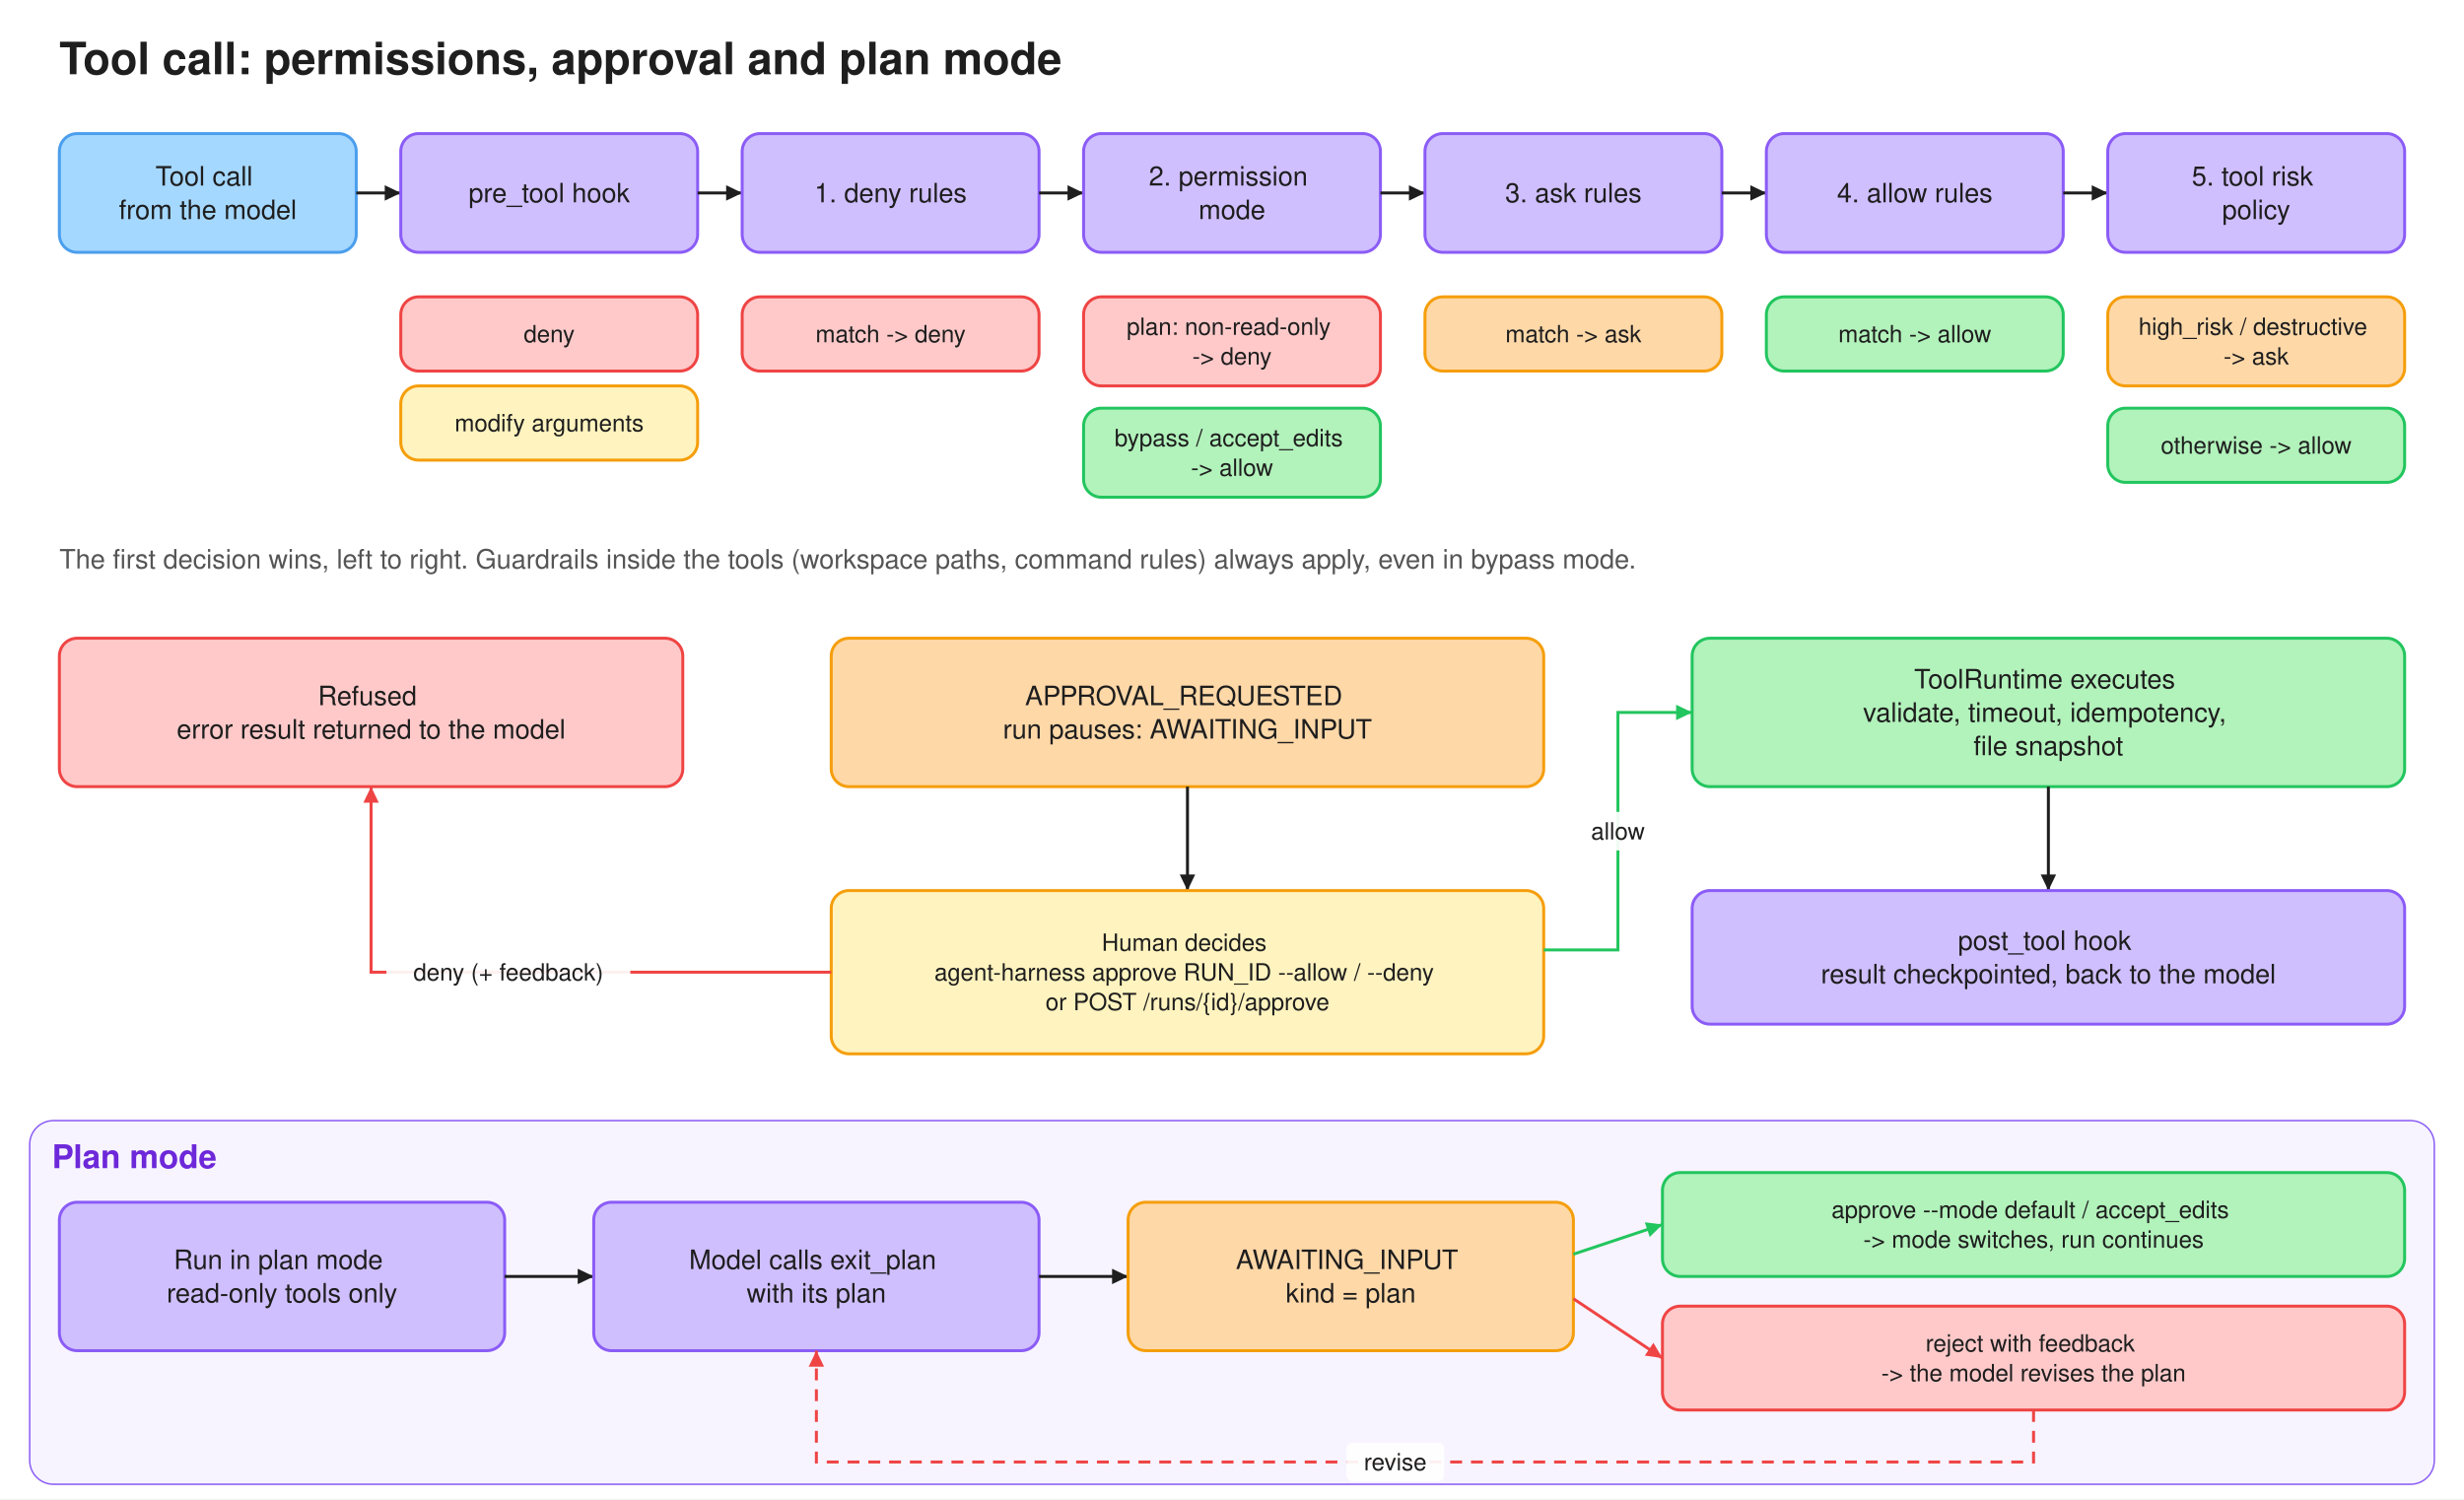
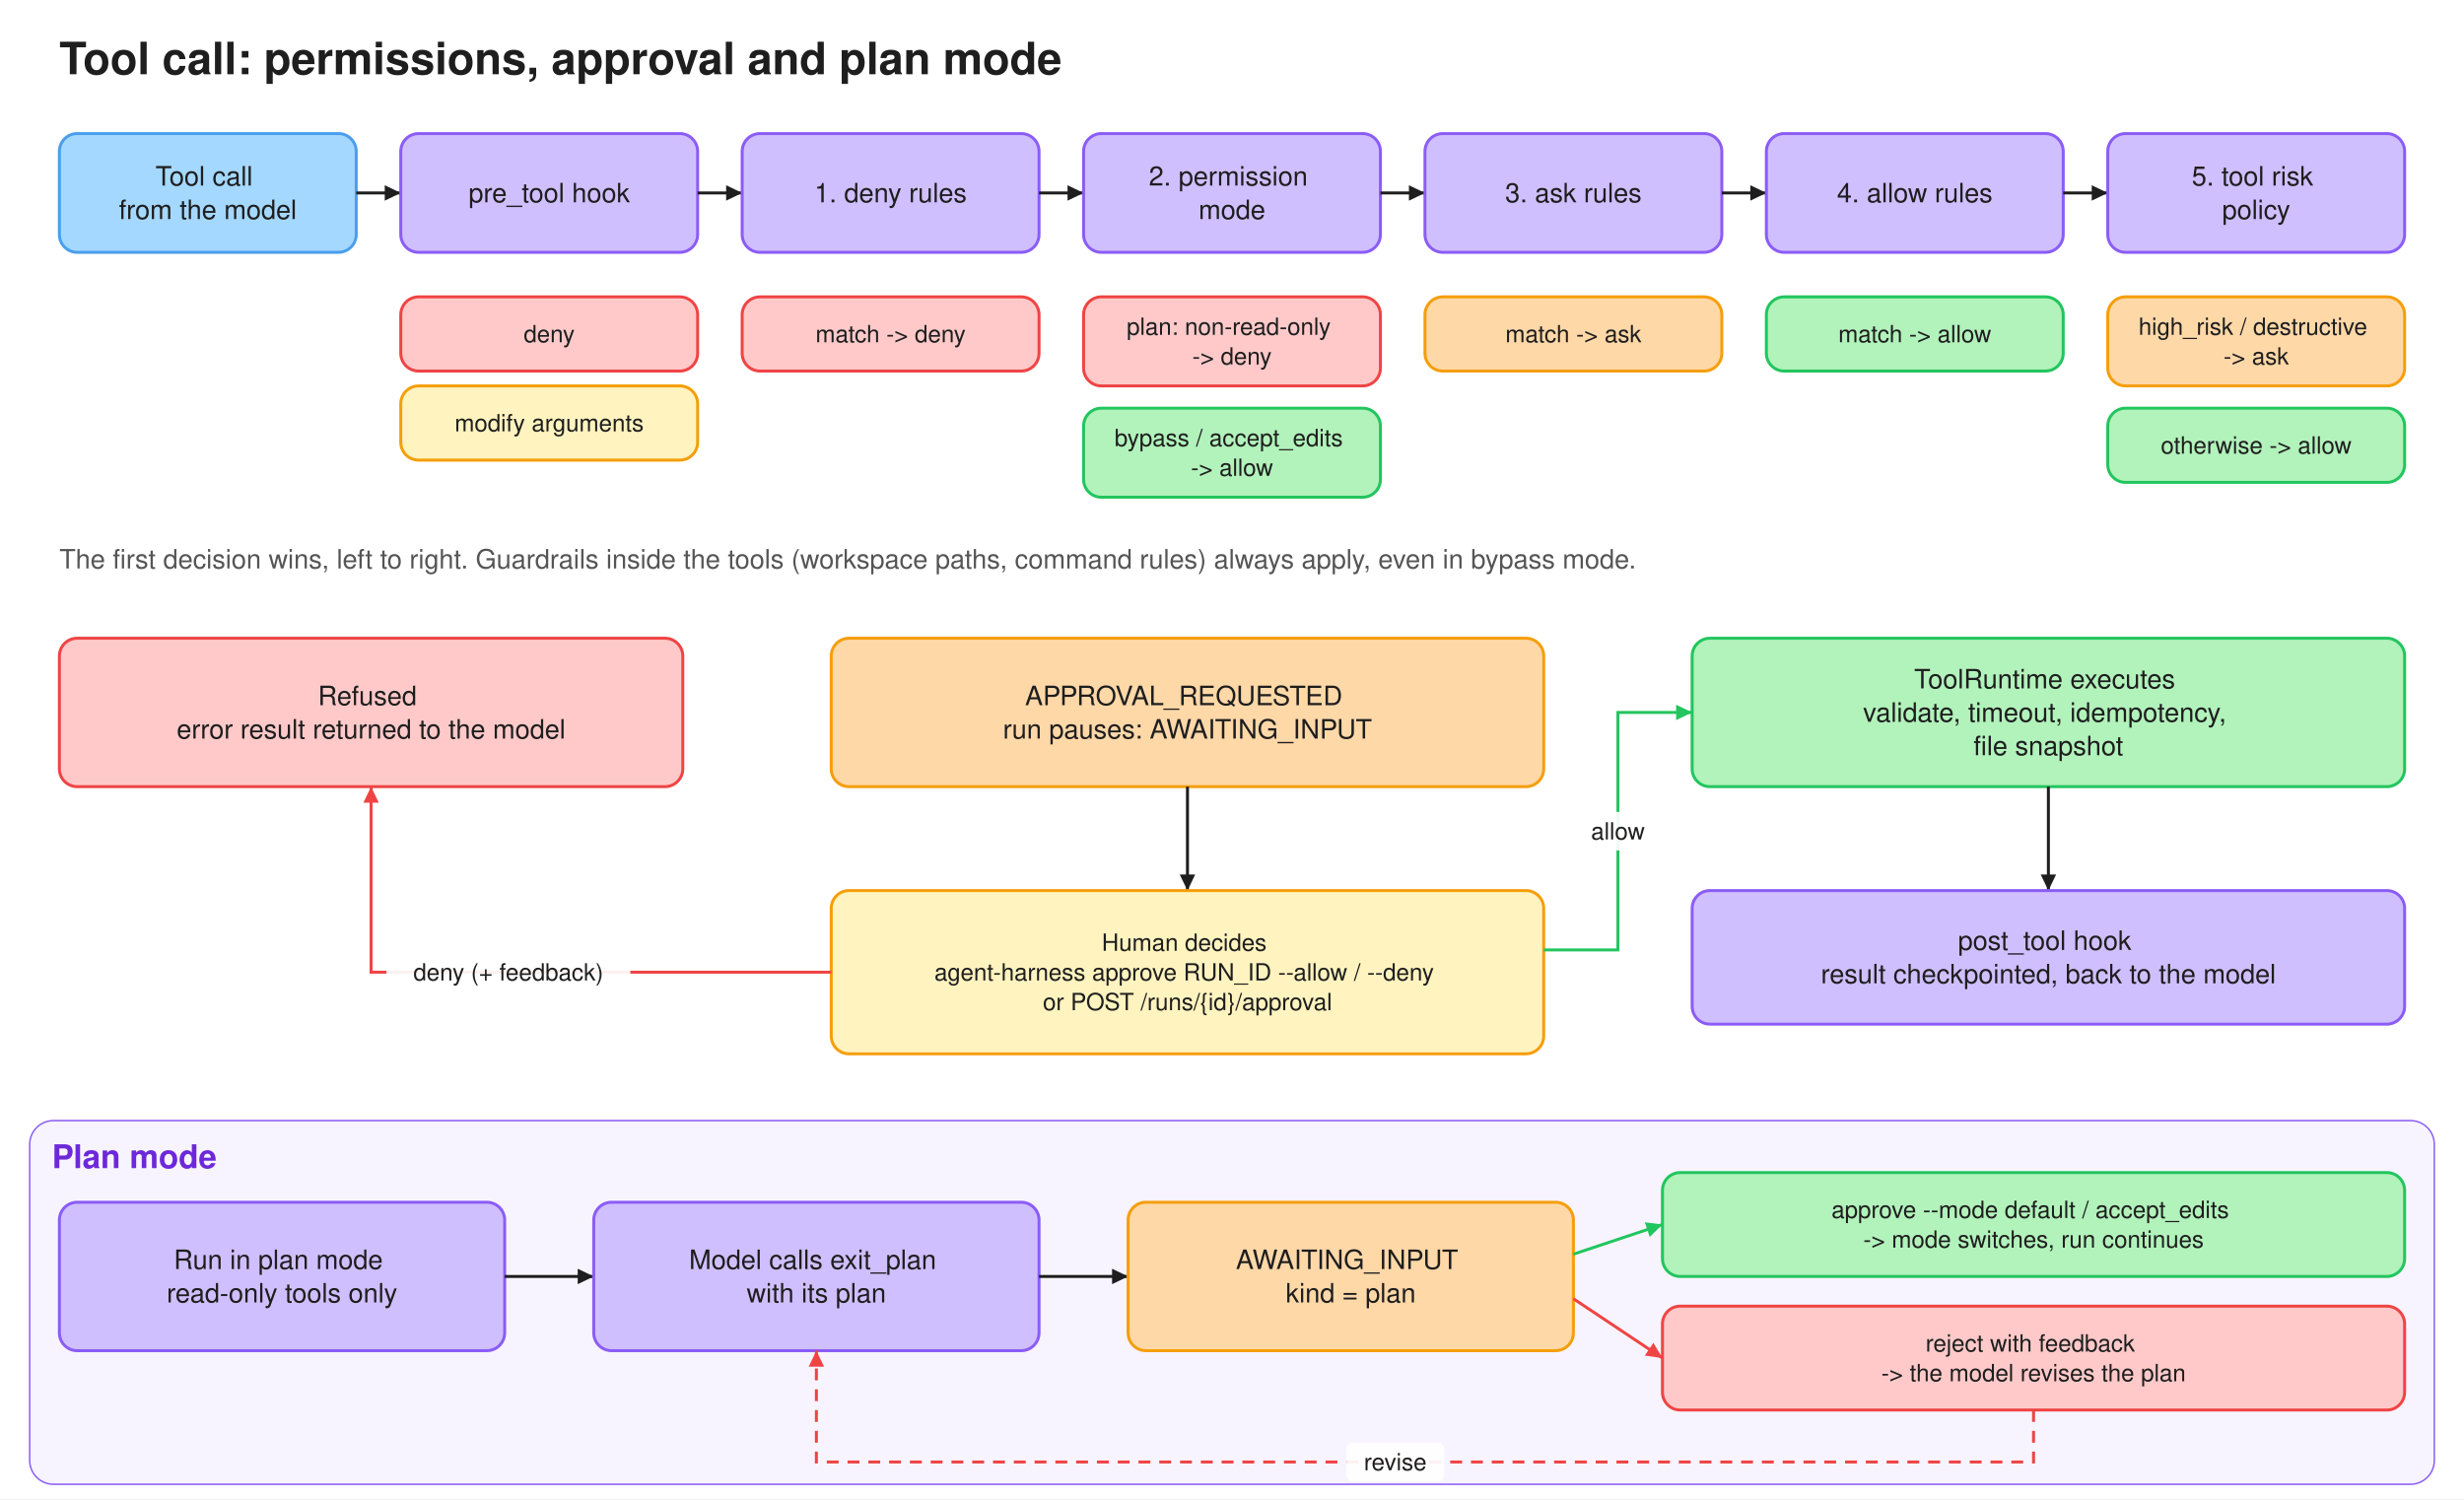
<svg xmlns="http://www.w3.org/2000/svg" viewBox="0 0 1660 1010" width="1660" height="1010" font-family="Helvetica, Arial, sans-serif">
  <rect width="1660" height="1010" fill="#ffffff" />
  <text x="40" y="50" font-size="30" fill="#1e1e1e" font-weight="bold">
    <tspan x="40" dy="0">Tool call: permissions, approval and plan mode</tspan>
  </text>
  <g class="node" id="n-call">
    <rect x="40" y="90" width="200" height="80" rx="12" fill="#a5d8ff" stroke="#4a9eed" stroke-width="2" />
    <text font-size="18" text-anchor="middle" fill="#1e1e1e">
      <tspan x="140.0" y="125.0">Tool call</tspan>
      <tspan x="140.0" y="147.6">from the model</tspan>
    </text>
  </g>
  <g class="edge" id="e-to_hook">
    <polyline points="240,130 270,130" fill="none" stroke="#1e1e1e" stroke-width="2" />
    <polygon points="270,130 259.2,135.2 259.2,124.8" fill="#1e1e1e" />
  </g>
  <g class="node" id="n-hook">
    <rect x="270" y="90" width="200" height="80" rx="12" fill="#d0bfff" stroke="#8b5cf6" stroke-width="2" />
    <text font-size="18" text-anchor="middle" fill="#1e1e1e">
      <tspan x="370.0" y="136.3">pre_tool hook</tspan>
    </text>
  </g>
  <g class="edge" id="e-to_deny">
    <polyline points="470,130 500,130" fill="none" stroke="#1e1e1e" stroke-width="2" />
    <polygon points="500,130 489.2,135.2 489.2,124.8" fill="#1e1e1e" />
  </g>
  <g class="node" id="n-deny">
    <rect x="500" y="90" width="200" height="80" rx="12" fill="#d0bfff" stroke="#8b5cf6" stroke-width="2" />
    <text font-size="18" text-anchor="middle" fill="#1e1e1e">
      <tspan x="600.0" y="136.3">1. deny rules</tspan>
    </text>
  </g>
  <g class="edge" id="e-to_mode">
    <polyline points="700,130 730,130" fill="none" stroke="#1e1e1e" stroke-width="2" />
    <polygon points="730,130 719.2,135.2 719.2,124.8" fill="#1e1e1e" />
  </g>
  <g class="node" id="n-mode">
    <rect x="730" y="90" width="200" height="80" rx="12" fill="#d0bfff" stroke="#8b5cf6" stroke-width="2" />
    <text font-size="18" text-anchor="middle" fill="#1e1e1e">
      <tspan x="830.0" y="125.0">2. permission</tspan>
      <tspan x="830.0" y="147.6">mode</tspan>
    </text>
  </g>
  <g class="edge" id="e-to_ask">
    <polyline points="930,130 960,130" fill="none" stroke="#1e1e1e" stroke-width="2" />
    <polygon points="960,130 949.2,135.2 949.2,124.8" fill="#1e1e1e" />
  </g>
  <g class="node" id="n-ask">
    <rect x="960" y="90" width="200" height="80" rx="12" fill="#d0bfff" stroke="#8b5cf6" stroke-width="2" />
    <text font-size="18" text-anchor="middle" fill="#1e1e1e">
      <tspan x="1060.0" y="136.3">3. ask rules</tspan>
    </text>
  </g>
  <g class="edge" id="e-to_allow">
    <polyline points="1160,130 1190,130" fill="none" stroke="#1e1e1e" stroke-width="2" />
    <polygon points="1190,130 1179.2,135.2 1179.2,124.8" fill="#1e1e1e" />
  </g>
  <g class="node" id="n-allow">
    <rect x="1190" y="90" width="200" height="80" rx="12" fill="#d0bfff" stroke="#8b5cf6" stroke-width="2" />
    <text font-size="18" text-anchor="middle" fill="#1e1e1e">
      <tspan x="1290.0" y="136.3">4. allow rules</tspan>
    </text>
  </g>
  <g class="edge" id="e-to_risk">
    <polyline points="1390,130 1420,130" fill="none" stroke="#1e1e1e" stroke-width="2" />
    <polygon points="1420,130 1409.2,135.2 1409.2,124.8" fill="#1e1e1e" />
  </g>
  <g class="node" id="n-risk">
    <rect x="1420" y="90" width="200" height="80" rx="12" fill="#d0bfff" stroke="#8b5cf6" stroke-width="2" />
    <text font-size="18" text-anchor="middle" fill="#1e1e1e">
      <tspan x="1520.0" y="125.0">5. tool risk</tspan>
      <tspan x="1520.0" y="147.6">policy</tspan>
    </text>
  </g>
  <g class="node" id="n-_1">
    <rect x="270" y="200" width="200" height="50" rx="12" fill="#ffc9c9" stroke="#ef4444" stroke-width="2" />
    <text font-size="16" text-anchor="middle" fill="#1e1e1e">
      <tspan x="370.0" y="230.6">deny</tspan>
    </text>
  </g>
  <g class="node" id="n-_2">
    <rect x="270" y="260" width="200" height="50" rx="12" fill="#fff3bf" stroke="#f59e0b" stroke-width="2" />
    <text font-size="16" text-anchor="middle" fill="#1e1e1e">
      <tspan x="370.0" y="290.6">modify arguments</tspan>
    </text>
  </g>
  <g class="node" id="n-_3">
    <rect x="500" y="200" width="200" height="50" rx="12" fill="#ffc9c9" stroke="#ef4444" stroke-width="2" />
    <text font-size="16" text-anchor="middle" fill="#1e1e1e">
      <tspan x="600.0" y="230.6">match -&gt; deny</tspan>
    </text>
  </g>
  <g class="node" id="n-_4">
    <rect x="730" y="200" width="200" height="60" rx="12" fill="#ffc9c9" stroke="#ef4444" stroke-width="2" />
    <text font-size="16" text-anchor="middle" fill="#1e1e1e">
      <tspan x="830.0" y="225.6">plan: non-read-only</tspan>
      <tspan x="830.0" y="245.6">-&gt; deny</tspan>
    </text>
  </g>
  <g class="node" id="n-_5">
    <rect x="730" y="275" width="200" height="60" rx="12" fill="#b2f2bb" stroke="#22c55e" stroke-width="2" />
    <text font-size="16" text-anchor="middle" fill="#1e1e1e">
      <tspan x="830.0" y="300.6">bypass / accept_edits</tspan>
      <tspan x="830.0" y="320.6">-&gt; allow</tspan>
    </text>
  </g>
  <g class="node" id="n-_6">
    <rect x="960" y="200" width="200" height="50" rx="12" fill="#ffd8a8" stroke="#f59e0b" stroke-width="2" />
    <text font-size="16" text-anchor="middle" fill="#1e1e1e">
      <tspan x="1060.0" y="230.6">match -&gt; ask</tspan>
    </text>
  </g>
  <g class="node" id="n-_7">
    <rect x="1190" y="200" width="200" height="50" rx="12" fill="#b2f2bb" stroke="#22c55e" stroke-width="2" />
    <text font-size="16" text-anchor="middle" fill="#1e1e1e">
      <tspan x="1290.0" y="230.6">match -&gt; allow</tspan>
    </text>
  </g>
  <g class="node" id="n-_8">
    <rect x="1420" y="200" width="200" height="60" rx="12" fill="#ffd8a8" stroke="#f59e0b" stroke-width="2" />
    <text font-size="16" text-anchor="middle" fill="#1e1e1e">
      <tspan x="1520.0" y="225.6">high_risk / destructive</tspan>
      <tspan x="1520.0" y="245.6">-&gt; ask</tspan>
    </text>
  </g>
  <g class="node" id="n-_9">
    <rect x="1420" y="275" width="200" height="50" rx="12" fill="#b2f2bb" stroke="#22c55e" stroke-width="2" />
    <text font-size="16" text-anchor="middle" fill="#1e1e1e">
      <tspan x="1520.0" y="305.6">otherwise -&gt; allow</tspan>
    </text>
  </g>
  <text x="40" y="383" font-size="18" fill="#555555" font-weight="normal">
    <tspan x="40" dy="0">The first decision wins, left to right. Guardrails inside the tools (workspace paths, command rules) always apply, even in bypass mode.</tspan>
  </text>
  <g class="node" id="n-refused">
    <rect x="40" y="430" width="420" height="100" rx="12" fill="#ffc9c9" stroke="#ef4444" stroke-width="2" />
    <text font-size="18" text-anchor="middle" fill="#1e1e1e">
      <tspan x="250.0" y="475.1">Refused</tspan>
      <tspan x="250.0" y="497.6">error result returned to the model</tspan>
    </text>
  </g>
  <g class="node" id="n-requested">
    <rect x="560" y="430" width="480" height="100" rx="12" fill="#ffd8a8" stroke="#f59e0b" stroke-width="2" />
    <text font-size="18" text-anchor="middle" fill="#1e1e1e">
      <tspan x="800.0" y="475.1">APPROVAL_REQUESTED</tspan>
      <tspan x="800.0" y="497.6">run pauses: AWAITING_INPUT</tspan>
    </text>
  </g>
  <g class="node" id="n-execute">
    <rect x="1140" y="430" width="480" height="100" rx="12" fill="#b2f2bb" stroke="#22c55e" stroke-width="2" />
    <text font-size="18" text-anchor="middle" fill="#1e1e1e">
      <tspan x="1380.0" y="463.8">ToolRuntime executes</tspan>
      <tspan x="1380.0" y="486.3">validate, timeout, idempotency,</tspan>
      <tspan x="1380.0" y="508.8">file snapshot</tspan>
    </text>
  </g>
  <g class="edge" id="e-to_human">
    <polyline points="800,530 800,600" fill="none" stroke="#1e1e1e" stroke-width="2" />
    <polygon points="800,600 794.8,589.2 805.2,589.2" fill="#1e1e1e" />
  </g>
  <g class="node" id="n-human">
    <rect x="560" y="600" width="480" height="110" rx="12" fill="#fff3bf" stroke="#f59e0b" stroke-width="2" />
    <text font-size="16" text-anchor="middle" fill="#1e1e1e">
      <tspan x="800.0" y="640.6">Human decides</tspan>
      <tspan x="800.0" y="660.6">agent-harness approve RUN_ID --allow / --deny</tspan>
-       <tspan x="800.0" y="680.6">or POST /runs/{id}/approve</tspan>
+       <tspan x="800.0" y="680.6">or POST /runs/{id}/approval</tspan>
    </text>
  </g>
  <g class="edge" id="e-approve">
    <polyline points="1040,640 1090,640 1090,480 1140,480" fill="none" stroke="#22c55e" stroke-width="2" />
    <polygon points="1140,480 1129.2,485.2 1129.2,474.8" fill="#22c55e" />
  </g>
  <g class="edge" id="e-reject">
    <polyline points="560,655 250,655 250,530" fill="none" stroke="#ef4444" stroke-width="2" />
    <polygon points="250,530 255.2,540.8 244.8,540.8" fill="#ef4444" />
  </g>
  <g class="edge" id="e-to_post">
    <polyline points="1380,530 1380,600" fill="none" stroke="#1e1e1e" stroke-width="2" />
    <polygon points="1380,600 1374.8,589.2 1385.2,589.2" fill="#1e1e1e" />
  </g>
  <g class="node" id="n-post">
    <rect x="1140" y="600" width="480" height="90" rx="12" fill="#d0bfff" stroke="#8b5cf6" stroke-width="2" />
    <text font-size="18" text-anchor="middle" fill="#1e1e1e">
      <tspan x="1380.0" y="640.0">post_tool hook</tspan>
      <tspan x="1380.0" y="662.5">result checkpointed, back to the model</tspan>
    </text>
  </g>
  <rect x="20" y="755" width="1620" height="245" rx="16" fill="#e5dbff" fill-opacity="0.3" stroke="#8b5cf6" stroke-width="1" />
  <text x="35" y="787" font-size="22" fill="#6d28d9" font-weight="bold">
    <tspan x="35" dy="0">Plan mode</tspan>
  </text>
  <g class="node" id="n-plan">
    <rect x="40" y="810" width="300" height="100" rx="12" fill="#d0bfff" stroke="#8b5cf6" stroke-width="2" />
    <text font-size="18" text-anchor="middle" fill="#1e1e1e">
      <tspan x="190.0" y="855.0">Run in plan mode</tspan>
      <tspan x="190.0" y="877.5">read-only tools only</tspan>
    </text>
  </g>
  <g class="edge" id="e-p1">
    <polyline points="340,860 400,860" fill="none" stroke="#1e1e1e" stroke-width="2" />
    <polygon points="400,860 389.2,865.2 389.2,854.8" fill="#1e1e1e" />
  </g>
  <g class="node" id="n-exit_plan">
    <rect x="400" y="810" width="300" height="100" rx="12" fill="#d0bfff" stroke="#8b5cf6" stroke-width="2" />
    <text font-size="18" text-anchor="middle" fill="#1e1e1e">
      <tspan x="550.0" y="855.0">Model calls exit_plan</tspan>
      <tspan x="550.0" y="877.5">with its plan</tspan>
    </text>
  </g>
  <g class="edge" id="e-p2">
    <polyline points="700,860 760,860" fill="none" stroke="#1e1e1e" stroke-width="2" />
    <polygon points="760,860 749.2,865.2 749.2,854.8" fill="#1e1e1e" />
  </g>
  <g class="node" id="n-plan_wait">
    <rect x="760" y="810" width="300" height="100" rx="12" fill="#ffd8a8" stroke="#f59e0b" stroke-width="2" />
    <text font-size="18" text-anchor="middle" fill="#1e1e1e">
      <tspan x="910.0" y="855.0">AWAITING_INPUT</tspan>
      <tspan x="910.0" y="877.5">kind = plan</tspan>
    </text>
  </g>
  <g class="edge" id="e-p_ok">
    <polyline points="1060,845 1120,825" fill="none" stroke="#22c55e" stroke-width="2" />
    <polygon points="1120,825 1111.4,833.4 1108.1,823.5" fill="#22c55e" />
  </g>
  <g class="node" id="n-plan_ok">
    <rect x="1120" y="790" width="500" height="70" rx="12" fill="#b2f2bb" stroke="#22c55e" stroke-width="2" />
    <text font-size="16" text-anchor="middle" fill="#1e1e1e">
      <tspan x="1370.0" y="820.6">approve --mode default / accept_edits</tspan>
      <tspan x="1370.0" y="840.6">-&gt; mode switches, run continues</tspan>
    </text>
  </g>
  <g class="edge" id="e-p_no">
    <polyline points="1060,875 1120,915" fill="none" stroke="#ef4444" stroke-width="2" />
    <polygon points="1120,915 1108.1,913.3 1113.9,904.7" fill="#ef4444" />
  </g>
  <g class="node" id="n-plan_no">
    <rect x="1120" y="880" width="500" height="70" rx="12" fill="#ffc9c9" stroke="#ef4444" stroke-width="2" />
    <text font-size="16" text-anchor="middle" fill="#1e1e1e">
      <tspan x="1370.0" y="910.6">reject with feedback</tspan>
      <tspan x="1370.0" y="930.6">-&gt; the model revises the plan</tspan>
    </text>
  </g>
  <g class="edge" id="e-revise">
    <polyline points="1370,950 1370,985 550,985 550,910" fill="none" stroke="#ef4444" stroke-width="2" stroke-dasharray="8 6" />
    <polygon points="550,910 555.2,920.8 544.8,920.8" fill="#ef4444" />
  </g>
  <rect x="1061.6" y="547.0" width="56.8" height="26" rx="4" fill="#ffffff" fill-opacity="0.92" />
  <text font-size="16" text-anchor="middle" fill="#1e1e1e">
    <tspan x="1090.0" y="565.6">allow</tspan>
  </text>
  <rect x="260.34" y="642.0" width="164.32" height="26" rx="4" fill="#ffffff" fill-opacity="0.92" />
  <text font-size="16" text-anchor="middle" fill="#1e1e1e">
    <tspan x="342.5" y="660.6">deny (+ feedback)</tspan>
  </text>
  <rect x="907.12" y="972.0" width="65.76" height="26" rx="4" fill="#ffffff" fill-opacity="0.92" />
  <text font-size="16" text-anchor="middle" fill="#1e1e1e">
    <tspan x="940.0" y="990.6">revise</tspan>
  </text>
</svg>
